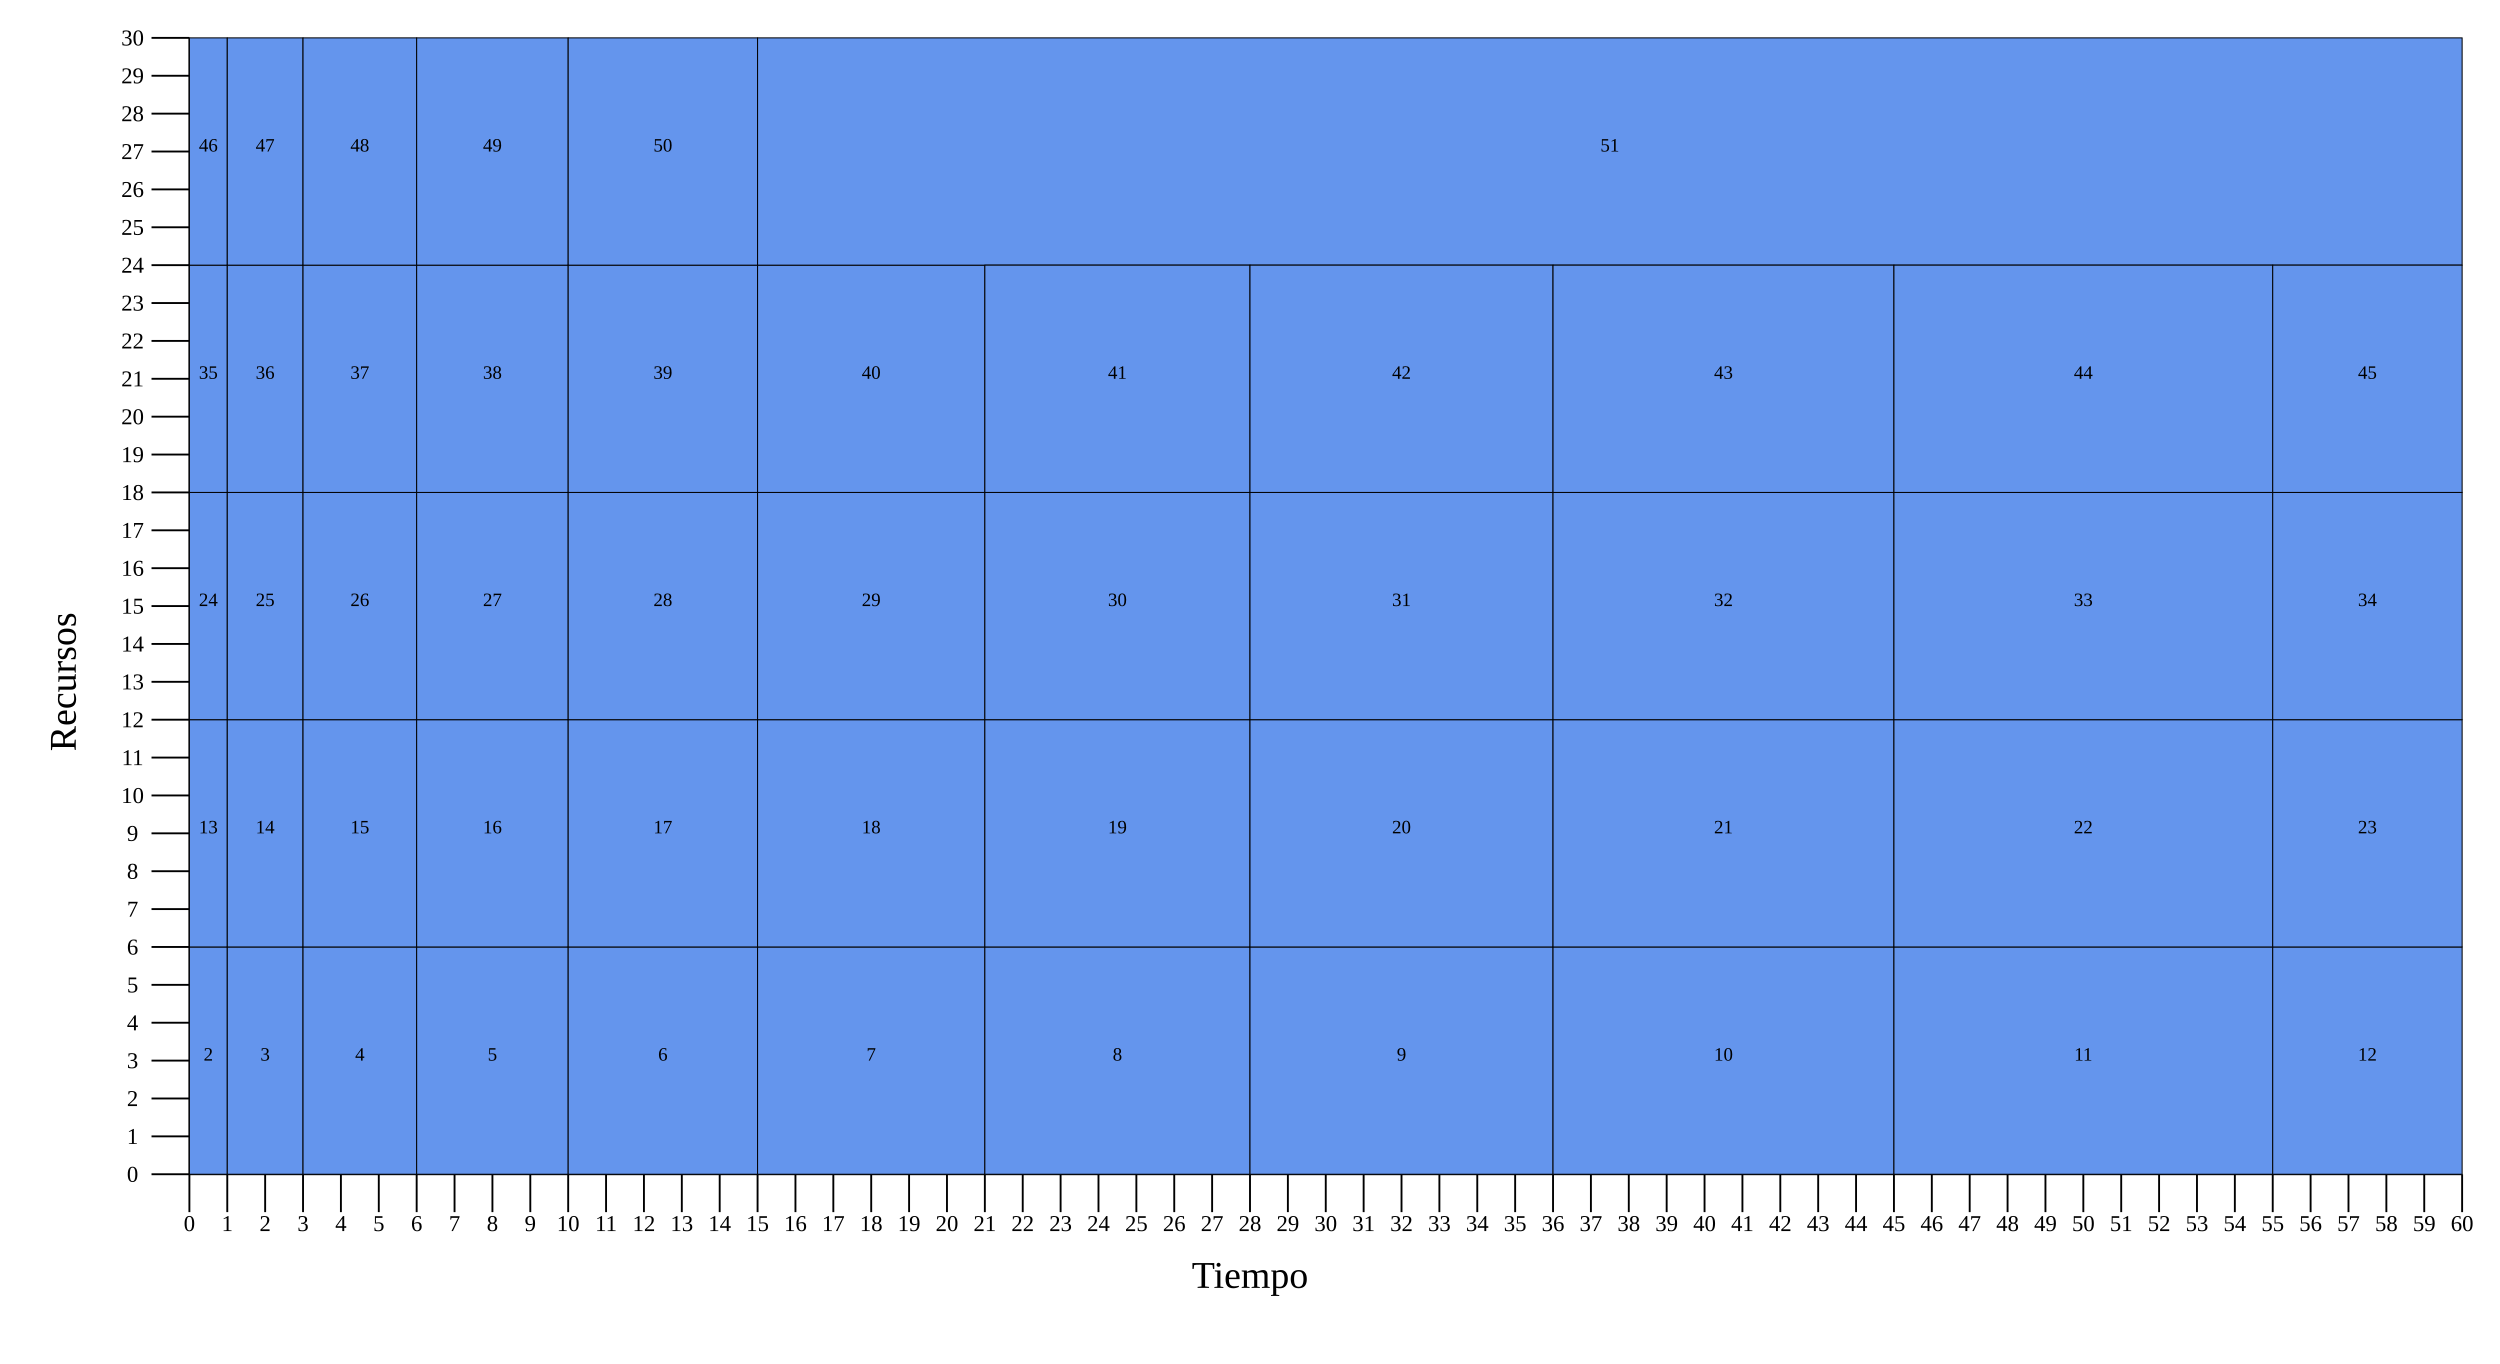
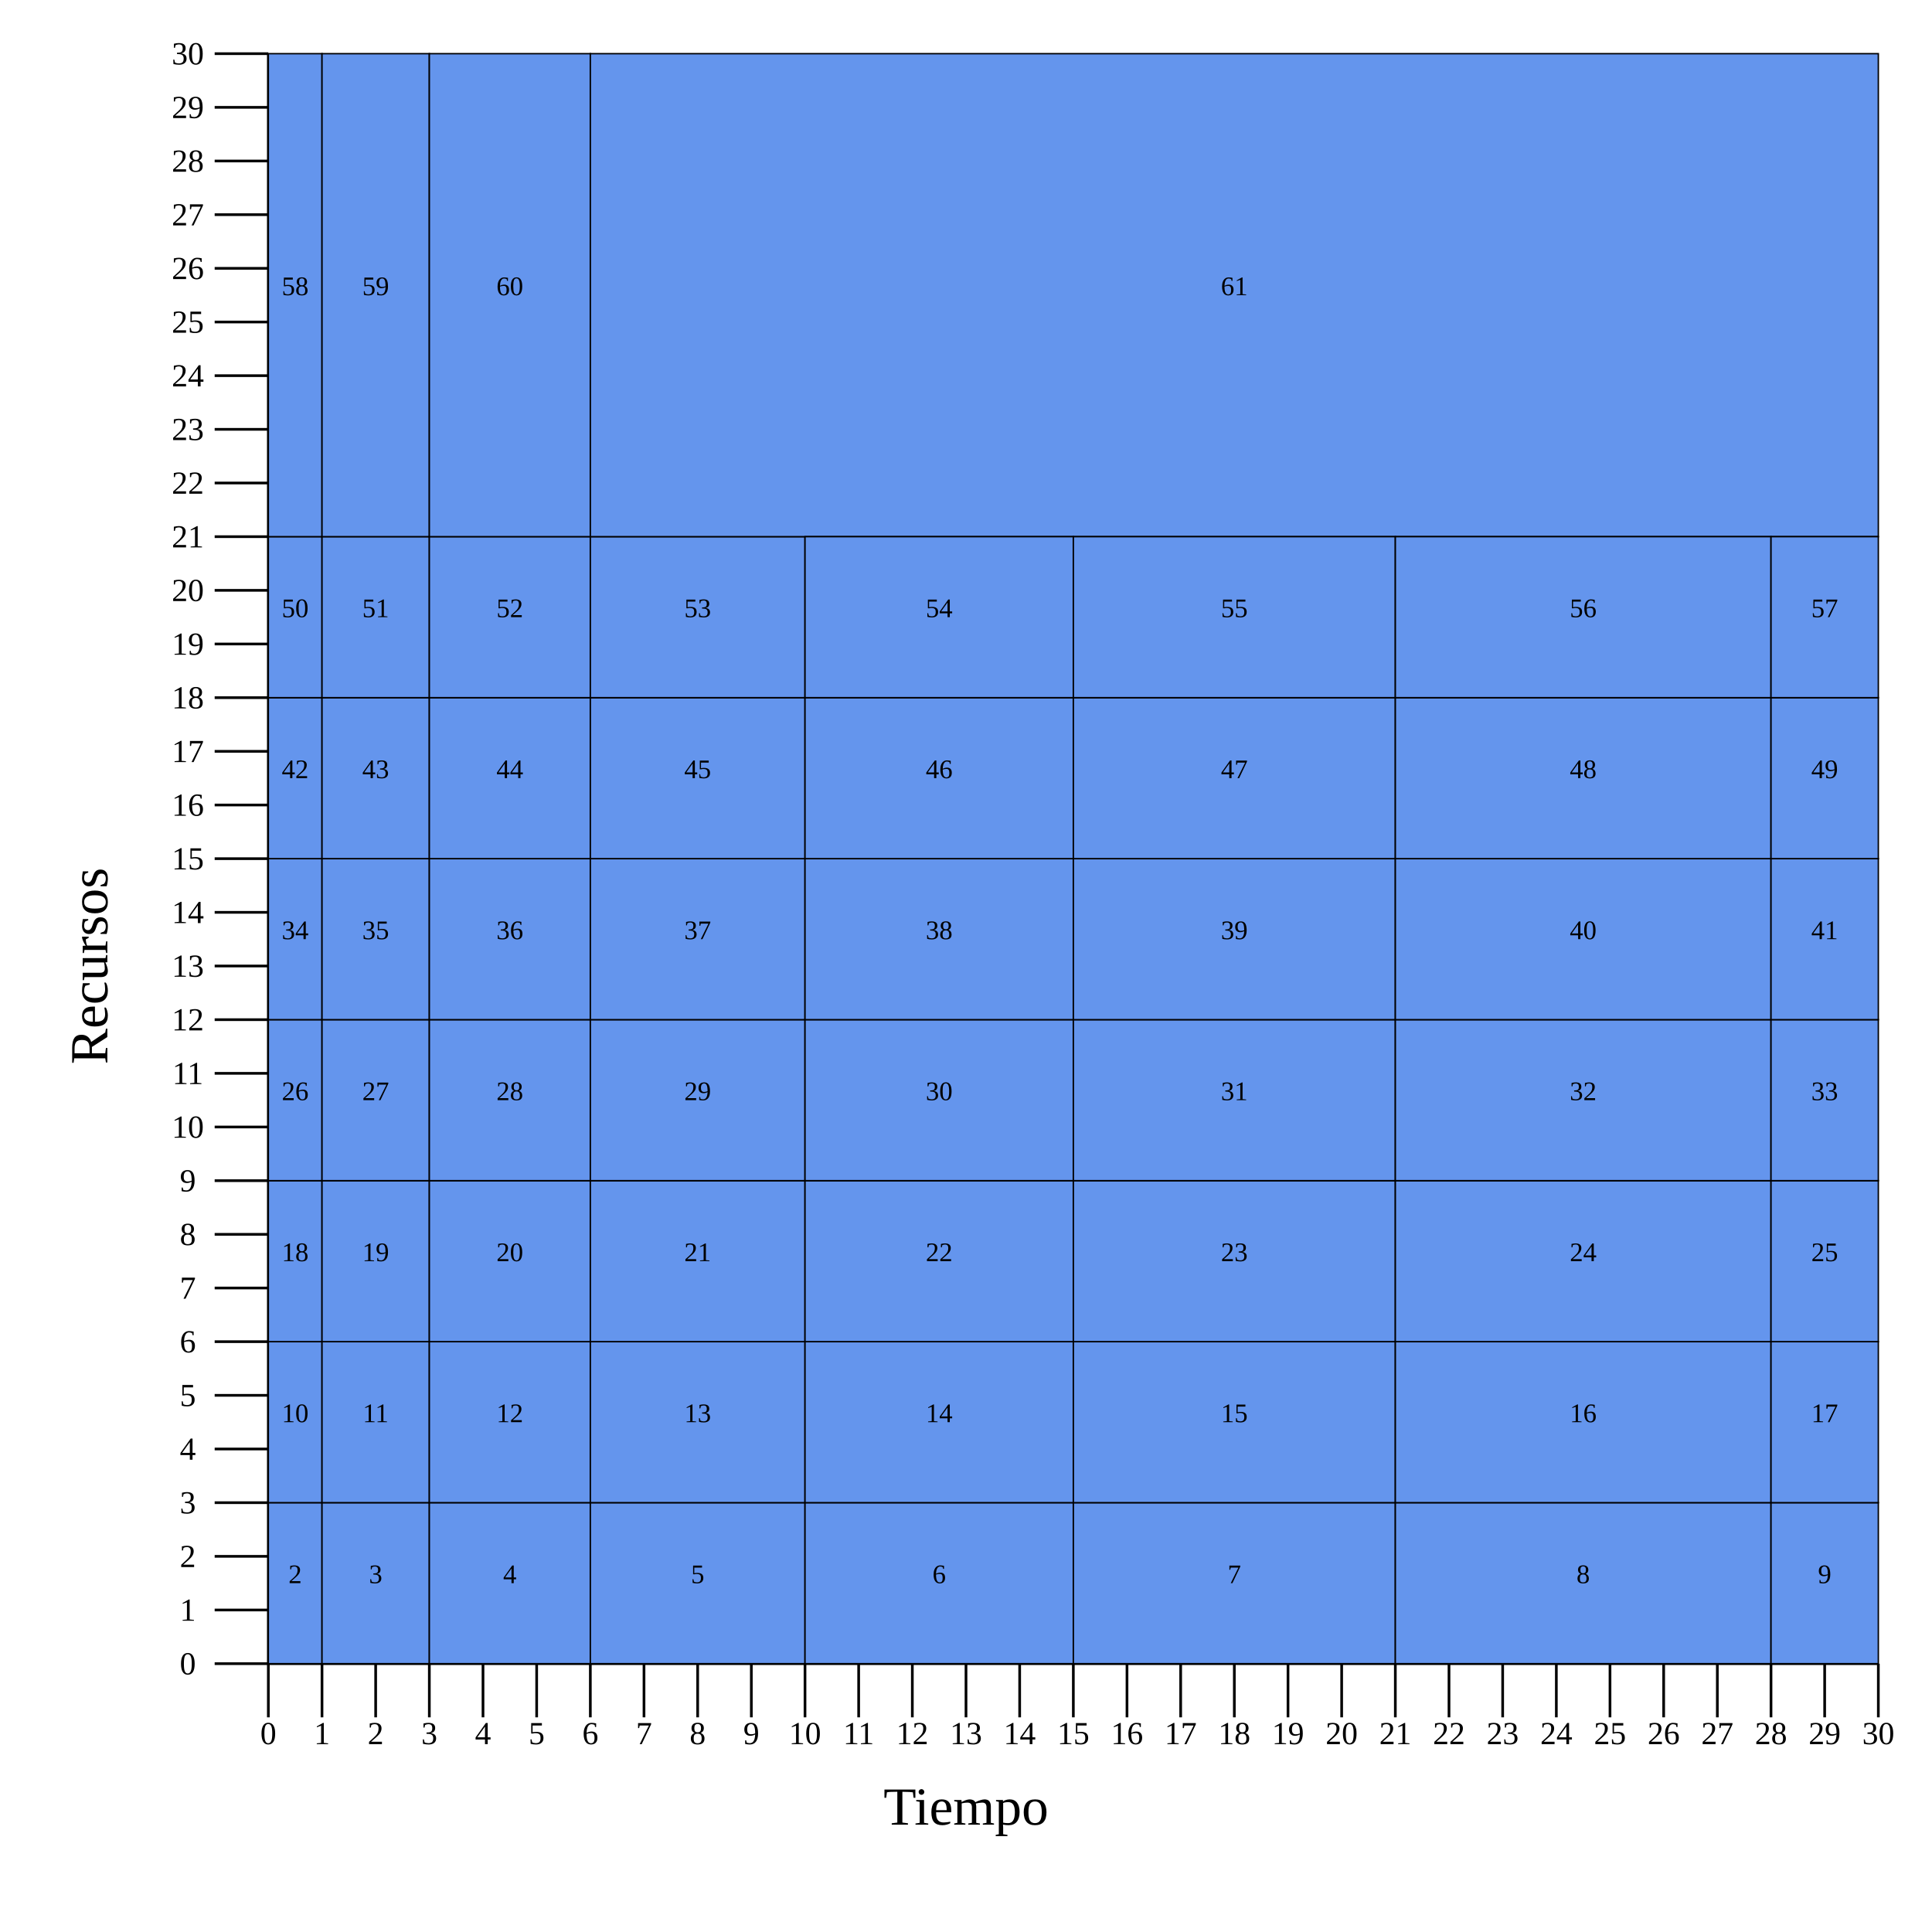
- <svg xmlns="http://www.w3.org/2000/svg" version="1.1" width="6600" height="3600">
-   <line x1="500" x2="6500" y1="3100" y2="3100" stroke="black" stroke-width="5" />
+ <svg xmlns="http://www.w3.org/2000/svg" version="1.1" width="3600" height="3600">
+   <line x1="500" x2="3500" y1="3100" y2="3100" stroke="black" stroke-width="5" />
  <line x1="500" x2="500" y1="100" y2="3100" stroke="black" stroke-width="5" />
-   <text x="3300" y="3400" font-size="100" text-anchor="middle">Tiempo</text>
+   <text x="1800" y="3400" font-size="100" text-anchor="middle">Tiempo</text>
  <line x1="500" x2="500" y1="3100" y2="3200" stroke="black" stroke-width="5" />
  <text x="500" y="3250" font-size="60" text-anchor="middle">0</text>
  <line x1="600" x2="600" y1="3100" y2="3200" stroke="black" stroke-width="5" />
  <text x="600" y="3250" font-size="60" text-anchor="middle">1</text>
  <line x1="700" x2="700" y1="3100" y2="3200" stroke="black" stroke-width="5" />
  <text x="700" y="3250" font-size="60" text-anchor="middle">2</text>
  <line x1="800" x2="800" y1="3100" y2="3200" stroke="black" stroke-width="5" />
  <text x="800" y="3250" font-size="60" text-anchor="middle">3</text>
  <line x1="900" x2="900" y1="3100" y2="3200" stroke="black" stroke-width="5" />
  <text x="900" y="3250" font-size="60" text-anchor="middle">4</text>
  <line x1="1000" x2="1000" y1="3100" y2="3200" stroke="black" stroke-width="5" />
  <text x="1000" y="3250" font-size="60" text-anchor="middle">5</text>
  <line x1="1100" x2="1100" y1="3100" y2="3200" stroke="black" stroke-width="5" />
  <text x="1100" y="3250" font-size="60" text-anchor="middle">6</text>
  <line x1="1200" x2="1200" y1="3100" y2="3200" stroke="black" stroke-width="5" />
  <text x="1200" y="3250" font-size="60" text-anchor="middle">7</text>
  <line x1="1300" x2="1300" y1="3100" y2="3200" stroke="black" stroke-width="5" />
  <text x="1300" y="3250" font-size="60" text-anchor="middle">8</text>
  <line x1="1400" x2="1400" y1="3100" y2="3200" stroke="black" stroke-width="5" />
  <text x="1400" y="3250" font-size="60" text-anchor="middle">9</text>
  <line x1="1500" x2="1500" y1="3100" y2="3200" stroke="black" stroke-width="5" />
  <text x="1500" y="3250" font-size="60" text-anchor="middle">10</text>
  <line x1="1600" x2="1600" y1="3100" y2="3200" stroke="black" stroke-width="5" />
  <text x="1600" y="3250" font-size="60" text-anchor="middle">11</text>
  <line x1="1700" x2="1700" y1="3100" y2="3200" stroke="black" stroke-width="5" />
  <text x="1700" y="3250" font-size="60" text-anchor="middle">12</text>
  <line x1="1800" x2="1800" y1="3100" y2="3200" stroke="black" stroke-width="5" />
  <text x="1800" y="3250" font-size="60" text-anchor="middle">13</text>
  <line x1="1900" x2="1900" y1="3100" y2="3200" stroke="black" stroke-width="5" />
  <text x="1900" y="3250" font-size="60" text-anchor="middle">14</text>
  <line x1="2000" x2="2000" y1="3100" y2="3200" stroke="black" stroke-width="5" />
  <text x="2000" y="3250" font-size="60" text-anchor="middle">15</text>
  <line x1="2100" x2="2100" y1="3100" y2="3200" stroke="black" stroke-width="5" />
  <text x="2100" y="3250" font-size="60" text-anchor="middle">16</text>
  <line x1="2200" x2="2200" y1="3100" y2="3200" stroke="black" stroke-width="5" />
  <text x="2200" y="3250" font-size="60" text-anchor="middle">17</text>
  <line x1="2300" x2="2300" y1="3100" y2="3200" stroke="black" stroke-width="5" />
  <text x="2300" y="3250" font-size="60" text-anchor="middle">18</text>
  <line x1="2400" x2="2400" y1="3100" y2="3200" stroke="black" stroke-width="5" />
  <text x="2400" y="3250" font-size="60" text-anchor="middle">19</text>
  <line x1="2500" x2="2500" y1="3100" y2="3200" stroke="black" stroke-width="5" />
  <text x="2500" y="3250" font-size="60" text-anchor="middle">20</text>
  <line x1="2600" x2="2600" y1="3100" y2="3200" stroke="black" stroke-width="5" />
  <text x="2600" y="3250" font-size="60" text-anchor="middle">21</text>
  <line x1="2700" x2="2700" y1="3100" y2="3200" stroke="black" stroke-width="5" />
  <text x="2700" y="3250" font-size="60" text-anchor="middle">22</text>
  <line x1="2800" x2="2800" y1="3100" y2="3200" stroke="black" stroke-width="5" />
  <text x="2800" y="3250" font-size="60" text-anchor="middle">23</text>
  <line x1="2900" x2="2900" y1="3100" y2="3200" stroke="black" stroke-width="5" />
  <text x="2900" y="3250" font-size="60" text-anchor="middle">24</text>
  <line x1="3000" x2="3000" y1="3100" y2="3200" stroke="black" stroke-width="5" />
  <text x="3000" y="3250" font-size="60" text-anchor="middle">25</text>
  <line x1="3100" x2="3100" y1="3100" y2="3200" stroke="black" stroke-width="5" />
  <text x="3100" y="3250" font-size="60" text-anchor="middle">26</text>
  <line x1="3200" x2="3200" y1="3100" y2="3200" stroke="black" stroke-width="5" />
  <text x="3200" y="3250" font-size="60" text-anchor="middle">27</text>
  <line x1="3300" x2="3300" y1="3100" y2="3200" stroke="black" stroke-width="5" />
  <text x="3300" y="3250" font-size="60" text-anchor="middle">28</text>
  <line x1="3400" x2="3400" y1="3100" y2="3200" stroke="black" stroke-width="5" />
  <text x="3400" y="3250" font-size="60" text-anchor="middle">29</text>
  <line x1="3500" x2="3500" y1="3100" y2="3200" stroke="black" stroke-width="5" />
  <text x="3500" y="3250" font-size="60" text-anchor="middle">30</text>
-   <line x1="3600" x2="3600" y1="3100" y2="3200" stroke="black" stroke-width="5" />
-   <text x="3600" y="3250" font-size="60" text-anchor="middle">31</text>
-   <line x1="3700" x2="3700" y1="3100" y2="3200" stroke="black" stroke-width="5" />
-   <text x="3700" y="3250" font-size="60" text-anchor="middle">32</text>
-   <line x1="3800" x2="3800" y1="3100" y2="3200" stroke="black" stroke-width="5" />
-   <text x="3800" y="3250" font-size="60" text-anchor="middle">33</text>
-   <line x1="3900" x2="3900" y1="3100" y2="3200" stroke="black" stroke-width="5" />
-   <text x="3900" y="3250" font-size="60" text-anchor="middle">34</text>
-   <line x1="4000" x2="4000" y1="3100" y2="3200" stroke="black" stroke-width="5" />
-   <text x="4000" y="3250" font-size="60" text-anchor="middle">35</text>
-   <line x1="4100" x2="4100" y1="3100" y2="3200" stroke="black" stroke-width="5" />
-   <text x="4100" y="3250" font-size="60" text-anchor="middle">36</text>
-   <line x1="4200" x2="4200" y1="3100" y2="3200" stroke="black" stroke-width="5" />
-   <text x="4200" y="3250" font-size="60" text-anchor="middle">37</text>
-   <line x1="4300" x2="4300" y1="3100" y2="3200" stroke="black" stroke-width="5" />
-   <text x="4300" y="3250" font-size="60" text-anchor="middle">38</text>
-   <line x1="4400" x2="4400" y1="3100" y2="3200" stroke="black" stroke-width="5" />
-   <text x="4400" y="3250" font-size="60" text-anchor="middle">39</text>
-   <line x1="4500" x2="4500" y1="3100" y2="3200" stroke="black" stroke-width="5" />
-   <text x="4500" y="3250" font-size="60" text-anchor="middle">40</text>
-   <line x1="4600" x2="4600" y1="3100" y2="3200" stroke="black" stroke-width="5" />
-   <text x="4600" y="3250" font-size="60" text-anchor="middle">41</text>
-   <line x1="4700" x2="4700" y1="3100" y2="3200" stroke="black" stroke-width="5" />
-   <text x="4700" y="3250" font-size="60" text-anchor="middle">42</text>
-   <line x1="4800" x2="4800" y1="3100" y2="3200" stroke="black" stroke-width="5" />
-   <text x="4800" y="3250" font-size="60" text-anchor="middle">43</text>
-   <line x1="4900" x2="4900" y1="3100" y2="3200" stroke="black" stroke-width="5" />
-   <text x="4900" y="3250" font-size="60" text-anchor="middle">44</text>
-   <line x1="5000" x2="5000" y1="3100" y2="3200" stroke="black" stroke-width="5" />
-   <text x="5000" y="3250" font-size="60" text-anchor="middle">45</text>
-   <line x1="5100" x2="5100" y1="3100" y2="3200" stroke="black" stroke-width="5" />
-   <text x="5100" y="3250" font-size="60" text-anchor="middle">46</text>
-   <line x1="5200" x2="5200" y1="3100" y2="3200" stroke="black" stroke-width="5" />
-   <text x="5200" y="3250" font-size="60" text-anchor="middle">47</text>
-   <line x1="5300" x2="5300" y1="3100" y2="3200" stroke="black" stroke-width="5" />
-   <text x="5300" y="3250" font-size="60" text-anchor="middle">48</text>
-   <line x1="5400" x2="5400" y1="3100" y2="3200" stroke="black" stroke-width="5" />
-   <text x="5400" y="3250" font-size="60" text-anchor="middle">49</text>
-   <line x1="5500" x2="5500" y1="3100" y2="3200" stroke="black" stroke-width="5" />
-   <text x="5500" y="3250" font-size="60" text-anchor="middle">50</text>
-   <line x1="5600" x2="5600" y1="3100" y2="3200" stroke="black" stroke-width="5" />
-   <text x="5600" y="3250" font-size="60" text-anchor="middle">51</text>
-   <line x1="5700" x2="5700" y1="3100" y2="3200" stroke="black" stroke-width="5" />
-   <text x="5700" y="3250" font-size="60" text-anchor="middle">52</text>
-   <line x1="5800" x2="5800" y1="3100" y2="3200" stroke="black" stroke-width="5" />
-   <text x="5800" y="3250" font-size="60" text-anchor="middle">53</text>
-   <line x1="5900" x2="5900" y1="3100" y2="3200" stroke="black" stroke-width="5" />
-   <text x="5900" y="3250" font-size="60" text-anchor="middle">54</text>
-   <line x1="6000" x2="6000" y1="3100" y2="3200" stroke="black" stroke-width="5" />
-   <text x="6000" y="3250" font-size="60" text-anchor="middle">55</text>
-   <line x1="6100" x2="6100" y1="3100" y2="3200" stroke="black" stroke-width="5" />
-   <text x="6100" y="3250" font-size="60" text-anchor="middle">56</text>
-   <line x1="6200" x2="6200" y1="3100" y2="3200" stroke="black" stroke-width="5" />
-   <text x="6200" y="3250" font-size="60" text-anchor="middle">57</text>
-   <line x1="6300" x2="6300" y1="3100" y2="3200" stroke="black" stroke-width="5" />
-   <text x="6300" y="3250" font-size="60" text-anchor="middle">58</text>
-   <line x1="6400" x2="6400" y1="3100" y2="3200" stroke="black" stroke-width="5" />
-   <text x="6400" y="3250" font-size="60" text-anchor="middle">59</text>
-   <line x1="6500" x2="6500" y1="3100" y2="3200" stroke="black" stroke-width="5" />
-   <text x="6500" y="3250" font-size="60" text-anchor="middle">60</text>
  <text x="-1800" y="200" transform="rotate(270)" font-size="100" text-anchor="middle">Recursos</text>
  <line x1="400" x2="500" y1="3100" y2="3100" stroke="black" stroke-width="5" />
  <text x="350" y="3120" font-size="60" text-anchor="middle">0</text>
  <line x1="400" x2="500" y1="3000" y2="3000" stroke="black" stroke-width="5" />
  <text x="350" y="3020" font-size="60" text-anchor="middle">1</text>
  <line x1="400" x2="500" y1="2900" y2="2900" stroke="black" stroke-width="5" />
  <text x="350" y="2920" font-size="60" text-anchor="middle">2</text>
  <line x1="400" x2="500" y1="2800" y2="2800" stroke="black" stroke-width="5" />
  <text x="350" y="2820" font-size="60" text-anchor="middle">3</text>
  <line x1="400" x2="500" y1="2700" y2="2700" stroke="black" stroke-width="5" />
  <text x="350" y="2720" font-size="60" text-anchor="middle">4</text>
  <line x1="400" x2="500" y1="2600" y2="2600" stroke="black" stroke-width="5" />
  <text x="350" y="2620" font-size="60" text-anchor="middle">5</text>
  <line x1="400" x2="500" y1="2500" y2="2500" stroke="black" stroke-width="5" />
  <text x="350" y="2520" font-size="60" text-anchor="middle">6</text>
  <line x1="400" x2="500" y1="2400" y2="2400" stroke="black" stroke-width="5" />
  <text x="350" y="2420" font-size="60" text-anchor="middle">7</text>
  <line x1="400" x2="500" y1="2300" y2="2300" stroke="black" stroke-width="5" />
  <text x="350" y="2320" font-size="60" text-anchor="middle">8</text>
  <line x1="400" x2="500" y1="2200" y2="2200" stroke="black" stroke-width="5" />
  <text x="350" y="2220" font-size="60" text-anchor="middle">9</text>
  <line x1="400" x2="500" y1="2100" y2="2100" stroke="black" stroke-width="5" />
  <text x="350" y="2120" font-size="60" text-anchor="middle">10</text>
  <line x1="400" x2="500" y1="2000" y2="2000" stroke="black" stroke-width="5" />
  <text x="350" y="2020" font-size="60" text-anchor="middle">11</text>
  <line x1="400" x2="500" y1="1900" y2="1900" stroke="black" stroke-width="5" />
  <text x="350" y="1920" font-size="60" text-anchor="middle">12</text>
  <line x1="400" x2="500" y1="1800" y2="1800" stroke="black" stroke-width="5" />
  <text x="350" y="1820" font-size="60" text-anchor="middle">13</text>
  <line x1="400" x2="500" y1="1700" y2="1700" stroke="black" stroke-width="5" />
  <text x="350" y="1720" font-size="60" text-anchor="middle">14</text>
  <line x1="400" x2="500" y1="1600" y2="1600" stroke="black" stroke-width="5" />
  <text x="350" y="1620" font-size="60" text-anchor="middle">15</text>
  <line x1="400" x2="500" y1="1500" y2="1500" stroke="black" stroke-width="5" />
  <text x="350" y="1520" font-size="60" text-anchor="middle">16</text>
  <line x1="400" x2="500" y1="1400" y2="1400" stroke="black" stroke-width="5" />
  <text x="350" y="1420" font-size="60" text-anchor="middle">17</text>
  <line x1="400" x2="500" y1="1300" y2="1300" stroke="black" stroke-width="5" />
  <text x="350" y="1320" font-size="60" text-anchor="middle">18</text>
  <line x1="400" x2="500" y1="1200" y2="1200" stroke="black" stroke-width="5" />
  <text x="350" y="1220" font-size="60" text-anchor="middle">19</text>
  <line x1="400" x2="500" y1="1100" y2="1100" stroke="black" stroke-width="5" />
  <text x="350" y="1120" font-size="60" text-anchor="middle">20</text>
  <line x1="400" x2="500" y1="1000" y2="1000" stroke="black" stroke-width="5" />
  <text x="350" y="1020" font-size="60" text-anchor="middle">21</text>
  <line x1="400" x2="500" y1="900" y2="900" stroke="black" stroke-width="5" />
  <text x="350" y="920" font-size="60" text-anchor="middle">22</text>
  <line x1="400" x2="500" y1="800" y2="800" stroke="black" stroke-width="5" />
  <text x="350" y="820" font-size="60" text-anchor="middle">23</text>
  <line x1="400" x2="500" y1="700" y2="700" stroke="black" stroke-width="5" />
  <text x="350" y="720" font-size="60" text-anchor="middle">24</text>
  <line x1="400" x2="500" y1="600" y2="600" stroke="black" stroke-width="5" />
  <text x="350" y="620" font-size="60" text-anchor="middle">25</text>
  <line x1="400" x2="500" y1="500" y2="500" stroke="black" stroke-width="5" />
  <text x="350" y="520" font-size="60" text-anchor="middle">26</text>
  <line x1="400" x2="500" y1="400" y2="400" stroke="black" stroke-width="5" />
  <text x="350" y="420" font-size="60" text-anchor="middle">27</text>
  <line x1="400" x2="500" y1="300" y2="300" stroke="black" stroke-width="5" />
  <text x="350" y="320" font-size="60" text-anchor="middle">28</text>
  <line x1="400" x2="500" y1="200" y2="200" stroke="black" stroke-width="5" />
  <text x="350" y="220" font-size="60" text-anchor="middle">29</text>
  <line x1="400" x2="500" y1="100" y2="100" stroke="black" stroke-width="5" />
  <text x="350" y="120" font-size="60" text-anchor="middle">30</text>
-   <rect x="500" y="2500" width="100" height="600" fill="rgb(100, 149, 237)" stroke="black" stroke-width=".7mm" />
-   <text x="550" y="2800" font-size="50" text-anchor="middle">2</text>
-   <rect x="500" y="1900" width="100" height="600" fill="rgb(100, 149, 237)" stroke="black" stroke-width=".7mm" />
-   <text x="550" y="2200" font-size="50" text-anchor="middle">13</text>
-   <rect x="500" y="1300" width="100" height="600" fill="rgb(100, 149, 237)" stroke="black" stroke-width=".7mm" />
-   <text x="550" y="1600" font-size="50" text-anchor="middle">24</text>
-   <rect x="500" y="700" width="100" height="600" fill="rgb(100, 149, 237)" stroke="black" stroke-width=".7mm" />
-   <text x="550" y="1000" font-size="50" text-anchor="middle">35</text>
-   <rect x="500" y="100" width="100" height="600" fill="rgb(100, 149, 237)" stroke="black" stroke-width=".7mm" />
-   <text x="550" y="400" font-size="50" text-anchor="middle">46</text>
-   <rect x="600" y="2500" width="200" height="600" fill="rgb(100, 149, 237)" stroke="black" stroke-width=".7mm" />
-   <text x="700" y="2800" font-size="50" text-anchor="middle">3</text>
-   <rect x="600" y="1900" width="200" height="600" fill="rgb(100, 149, 237)" stroke="black" stroke-width=".7mm" />
-   <text x="700" y="2200" font-size="50" text-anchor="middle">14</text>
-   <rect x="600" y="1300" width="200" height="600" fill="rgb(100, 149, 237)" stroke="black" stroke-width=".7mm" />
-   <text x="700" y="1600" font-size="50" text-anchor="middle">25</text>
-   <rect x="600" y="700" width="200" height="600" fill="rgb(100, 149, 237)" stroke="black" stroke-width=".7mm" />
-   <text x="700" y="1000" font-size="50" text-anchor="middle">36</text>
-   <rect x="600" y="100" width="200" height="600" fill="rgb(100, 149, 237)" stroke="black" stroke-width=".7mm" />
-   <text x="700" y="400" font-size="50" text-anchor="middle">47</text>
-   <rect x="800" y="2500" width="300" height="600" fill="rgb(100, 149, 237)" stroke="black" stroke-width=".7mm" />
-   <text x="950" y="2800" font-size="50" text-anchor="middle">4</text>
-   <rect x="800" y="1900" width="300" height="600" fill="rgb(100, 149, 237)" stroke="black" stroke-width=".7mm" />
-   <text x="950" y="2200" font-size="50" text-anchor="middle">15</text>
-   <rect x="800" y="1300" width="300" height="600" fill="rgb(100, 149, 237)" stroke="black" stroke-width=".7mm" />
-   <text x="950" y="1600" font-size="50" text-anchor="middle">26</text>
-   <rect x="800" y="700" width="300" height="600" fill="rgb(100, 149, 237)" stroke="black" stroke-width=".7mm" />
-   <text x="950" y="1000" font-size="50" text-anchor="middle">37</text>
-   <rect x="800" y="100" width="300" height="600" fill="rgb(100, 149, 237)" stroke="black" stroke-width=".7mm" />
-   <text x="950" y="400" font-size="50" text-anchor="middle">48</text>
-   <rect x="1100" y="2500" width="400" height="600" fill="rgb(100, 149, 237)" stroke="black" stroke-width=".7mm" />
-   <text x="1300" y="2800" font-size="50" text-anchor="middle">5</text>
-   <rect x="1100" y="1900" width="400" height="600" fill="rgb(100, 149, 237)" stroke="black" stroke-width=".7mm" />
-   <text x="1300" y="2200" font-size="50" text-anchor="middle">16</text>
-   <rect x="1100" y="1300" width="400" height="600" fill="rgb(100, 149, 237)" stroke="black" stroke-width=".7mm" />
-   <text x="1300" y="1600" font-size="50" text-anchor="middle">27</text>
-   <rect x="1100" y="700" width="400" height="600" fill="rgb(100, 149, 237)" stroke="black" stroke-width=".7mm" />
-   <text x="1300" y="1000" font-size="50" text-anchor="middle">38</text>
-   <rect x="1100" y="100" width="400" height="600" fill="rgb(100, 149, 237)" stroke="black" stroke-width=".7mm" />
-   <text x="1300" y="400" font-size="50" text-anchor="middle">49</text>
-   <rect x="1500" y="2500" width="500" height="600" fill="rgb(100, 149, 237)" stroke="black" stroke-width=".7mm" />
-   <text x="1750" y="2800" font-size="50" text-anchor="middle">6</text>
-   <rect x="1500" y="1900" width="500" height="600" fill="rgb(100, 149, 237)" stroke="black" stroke-width=".7mm" />
-   <text x="1750" y="2200" font-size="50" text-anchor="middle">17</text>
-   <rect x="1500" y="1300" width="500" height="600" fill="rgb(100, 149, 237)" stroke="black" stroke-width=".7mm" />
-   <text x="1750" y="1600" font-size="50" text-anchor="middle">28</text>
-   <rect x="1500" y="700" width="500" height="600" fill="rgb(100, 149, 237)" stroke="black" stroke-width=".7mm" />
-   <text x="1750" y="1000" font-size="50" text-anchor="middle">39</text>
-   <rect x="1500" y="100" width="500" height="600" fill="rgb(100, 149, 237)" stroke="black" stroke-width=".7mm" />
-   <text x="1750" y="400" font-size="50" text-anchor="middle">50</text>
-   <rect x="2000" y="2500" width="600" height="600" fill="rgb(100, 149, 237)" stroke="black" stroke-width=".7mm" />
-   <text x="2300" y="2800" font-size="50" text-anchor="middle">7</text>
-   <rect x="2000" y="1900" width="600" height="600" fill="rgb(100, 149, 237)" stroke="black" stroke-width=".7mm" />
-   <text x="2300" y="2200" font-size="50" text-anchor="middle">18</text>
-   <rect x="2000" y="1300" width="600" height="600" fill="rgb(100, 149, 237)" stroke="black" stroke-width=".7mm" />
-   <text x="2300" y="1600" font-size="50" text-anchor="middle">29</text>
-   <rect x="2000" y="700" width="600" height="600" fill="rgb(100, 149, 237)" stroke="black" stroke-width=".7mm" />
-   <text x="2300" y="1000" font-size="50" text-anchor="middle">40</text>
-   <rect x="2000" y="100" width="4500" height="600" fill="rgb(100, 149, 237)" stroke="black" stroke-width=".7mm" />
-   <text x="4250" y="400" font-size="50" text-anchor="middle">51</text>
-   <rect x="2600" y="2500" width="700" height="600" fill="rgb(100, 149, 237)" stroke="black" stroke-width=".7mm" />
-   <text x="2950" y="2800" font-size="50" text-anchor="middle">8</text>
-   <rect x="2600" y="1900" width="700" height="600" fill="rgb(100, 149, 237)" stroke="black" stroke-width=".7mm" />
-   <text x="2950" y="2200" font-size="50" text-anchor="middle">19</text>
-   <rect x="2600" y="1300" width="700" height="600" fill="rgb(100, 149, 237)" stroke="black" stroke-width=".7mm" />
-   <text x="2950" y="1600" font-size="50" text-anchor="middle">30</text>
-   <rect x="2600" y="700" width="700" height="600" fill="rgb(100, 149, 237)" stroke="black" stroke-width=".7mm" />
-   <text x="2950" y="1000" font-size="50" text-anchor="middle">41</text>
-   <rect x="3300" y="2500" width="800" height="600" fill="rgb(100, 149, 237)" stroke="black" stroke-width=".7mm" />
-   <text x="3700" y="2800" font-size="50" text-anchor="middle">9</text>
-   <rect x="3300" y="1900" width="800" height="600" fill="rgb(100, 149, 237)" stroke="black" stroke-width=".7mm" />
-   <text x="3700" y="2200" font-size="50" text-anchor="middle">20</text>
-   <rect x="3300" y="1300" width="800" height="600" fill="rgb(100, 149, 237)" stroke="black" stroke-width=".7mm" />
-   <text x="3700" y="1600" font-size="50" text-anchor="middle">31</text>
-   <rect x="3300" y="700" width="800" height="600" fill="rgb(100, 149, 237)" stroke="black" stroke-width=".7mm" />
-   <text x="3700" y="1000" font-size="50" text-anchor="middle">42</text>
-   <rect x="4100" y="2500" width="900" height="600" fill="rgb(100, 149, 237)" stroke="black" stroke-width=".7mm" />
-   <text x="4550" y="2800" font-size="50" text-anchor="middle">10</text>
-   <rect x="4100" y="1900" width="900" height="600" fill="rgb(100, 149, 237)" stroke="black" stroke-width=".7mm" />
-   <text x="4550" y="2200" font-size="50" text-anchor="middle">21</text>
-   <rect x="4100" y="1300" width="900" height="600" fill="rgb(100, 149, 237)" stroke="black" stroke-width=".7mm" />
-   <text x="4550" y="1600" font-size="50" text-anchor="middle">32</text>
-   <rect x="4100" y="700" width="900" height="600" fill="rgb(100, 149, 237)" stroke="black" stroke-width=".7mm" />
-   <text x="4550" y="1000" font-size="50" text-anchor="middle">43</text>
-   <rect x="5000" y="2500" width="1000" height="600" fill="rgb(100, 149, 237)" stroke="black" stroke-width=".7mm" />
-   <text x="5500" y="2800" font-size="50" text-anchor="middle">11</text>
-   <rect x="5000" y="1900" width="1000" height="600" fill="rgb(100, 149, 237)" stroke="black" stroke-width=".7mm" />
-   <text x="5500" y="2200" font-size="50" text-anchor="middle">22</text>
-   <rect x="5000" y="1300" width="1000" height="600" fill="rgb(100, 149, 237)" stroke="black" stroke-width=".7mm" />
-   <text x="5500" y="1600" font-size="50" text-anchor="middle">33</text>
-   <rect x="5000" y="700" width="1000" height="600" fill="rgb(100, 149, 237)" stroke="black" stroke-width=".7mm" />
-   <text x="5500" y="1000" font-size="50" text-anchor="middle">44</text>
-   <rect x="6000" y="2500" width="500" height="600" fill="rgb(100, 149, 237)" stroke="black" stroke-width=".7mm" />
-   <text x="6250" y="2800" font-size="50" text-anchor="middle">12</text>
-   <rect x="6000" y="1900" width="500" height="600" fill="rgb(100, 149, 237)" stroke="black" stroke-width=".7mm" />
-   <text x="6250" y="2200" font-size="50" text-anchor="middle">23</text>
-   <rect x="6000" y="1300" width="500" height="600" fill="rgb(100, 149, 237)" stroke="black" stroke-width=".7mm" />
-   <text x="6250" y="1600" font-size="50" text-anchor="middle">34</text>
-   <rect x="6000" y="700" width="500" height="600" fill="rgb(100, 149, 237)" stroke="black" stroke-width=".7mm" />
-   <text x="6250" y="1000" font-size="50" text-anchor="middle">45</text>
+   <rect x="500" y="2800" width="100" height="300" fill="rgb(100, 149, 237)" stroke="black" stroke-width=".7mm" />
+   <text x="550" y="2950" font-size="50" text-anchor="middle">2</text>
+   <rect x="500" y="2500" width="100" height="300" fill="rgb(100, 149, 237)" stroke="black" stroke-width=".7mm" />
+   <text x="550" y="2650" font-size="50" text-anchor="middle">10</text>
+   <rect x="500" y="2200" width="100" height="300" fill="rgb(100, 149, 237)" stroke="black" stroke-width=".7mm" />
+   <text x="550" y="2350" font-size="50" text-anchor="middle">18</text>
+   <rect x="500" y="1900" width="100" height="300" fill="rgb(100, 149, 237)" stroke="black" stroke-width=".7mm" />
+   <text x="550" y="2050" font-size="50" text-anchor="middle">26</text>
+   <rect x="500" y="1600" width="100" height="300" fill="rgb(100, 149, 237)" stroke="black" stroke-width=".7mm" />
+   <text x="550" y="1750" font-size="50" text-anchor="middle">34</text>
+   <rect x="500" y="1300" width="100" height="300" fill="rgb(100, 149, 237)" stroke="black" stroke-width=".7mm" />
+   <text x="550" y="1450" font-size="50" text-anchor="middle">42</text>
+   <rect x="500" y="1000" width="100" height="300" fill="rgb(100, 149, 237)" stroke="black" stroke-width=".7mm" />
+   <text x="550" y="1150" font-size="50" text-anchor="middle">50</text>
+   <rect x="500" y="100" width="100" height="900" fill="rgb(100, 149, 237)" stroke="black" stroke-width=".7mm" />
+   <text x="550" y="550" font-size="50" text-anchor="middle">58</text>
+   <rect x="600" y="2800" width="200" height="300" fill="rgb(100, 149, 237)" stroke="black" stroke-width=".7mm" />
+   <text x="700" y="2950" font-size="50" text-anchor="middle">3</text>
+   <rect x="600" y="2500" width="200" height="300" fill="rgb(100, 149, 237)" stroke="black" stroke-width=".7mm" />
+   <text x="700" y="2650" font-size="50" text-anchor="middle">11</text>
+   <rect x="600" y="2200" width="200" height="300" fill="rgb(100, 149, 237)" stroke="black" stroke-width=".7mm" />
+   <text x="700" y="2350" font-size="50" text-anchor="middle">19</text>
+   <rect x="600" y="1900" width="200" height="300" fill="rgb(100, 149, 237)" stroke="black" stroke-width=".7mm" />
+   <text x="700" y="2050" font-size="50" text-anchor="middle">27</text>
+   <rect x="600" y="1600" width="200" height="300" fill="rgb(100, 149, 237)" stroke="black" stroke-width=".7mm" />
+   <text x="700" y="1750" font-size="50" text-anchor="middle">35</text>
+   <rect x="600" y="1300" width="200" height="300" fill="rgb(100, 149, 237)" stroke="black" stroke-width=".7mm" />
+   <text x="700" y="1450" font-size="50" text-anchor="middle">43</text>
+   <rect x="600" y="1000" width="200" height="300" fill="rgb(100, 149, 237)" stroke="black" stroke-width=".7mm" />
+   <text x="700" y="1150" font-size="50" text-anchor="middle">51</text>
+   <rect x="600" y="100" width="200" height="900" fill="rgb(100, 149, 237)" stroke="black" stroke-width=".7mm" />
+   <text x="700" y="550" font-size="50" text-anchor="middle">59</text>
+   <rect x="800" y="2800" width="300" height="300" fill="rgb(100, 149, 237)" stroke="black" stroke-width=".7mm" />
+   <text x="950" y="2950" font-size="50" text-anchor="middle">4</text>
+   <rect x="800" y="2500" width="300" height="300" fill="rgb(100, 149, 237)" stroke="black" stroke-width=".7mm" />
+   <text x="950" y="2650" font-size="50" text-anchor="middle">12</text>
+   <rect x="800" y="2200" width="300" height="300" fill="rgb(100, 149, 237)" stroke="black" stroke-width=".7mm" />
+   <text x="950" y="2350" font-size="50" text-anchor="middle">20</text>
+   <rect x="800" y="1900" width="300" height="300" fill="rgb(100, 149, 237)" stroke="black" stroke-width=".7mm" />
+   <text x="950" y="2050" font-size="50" text-anchor="middle">28</text>
+   <rect x="800" y="1600" width="300" height="300" fill="rgb(100, 149, 237)" stroke="black" stroke-width=".7mm" />
+   <text x="950" y="1750" font-size="50" text-anchor="middle">36</text>
+   <rect x="800" y="1300" width="300" height="300" fill="rgb(100, 149, 237)" stroke="black" stroke-width=".7mm" />
+   <text x="950" y="1450" font-size="50" text-anchor="middle">44</text>
+   <rect x="800" y="1000" width="300" height="300" fill="rgb(100, 149, 237)" stroke="black" stroke-width=".7mm" />
+   <text x="950" y="1150" font-size="50" text-anchor="middle">52</text>
+   <rect x="800" y="100" width="300" height="900" fill="rgb(100, 149, 237)" stroke="black" stroke-width=".7mm" />
+   <text x="950" y="550" font-size="50" text-anchor="middle">60</text>
+   <rect x="1100" y="2800" width="400" height="300" fill="rgb(100, 149, 237)" stroke="black" stroke-width=".7mm" />
+   <text x="1300" y="2950" font-size="50" text-anchor="middle">5</text>
+   <rect x="1100" y="2500" width="400" height="300" fill="rgb(100, 149, 237)" stroke="black" stroke-width=".7mm" />
+   <text x="1300" y="2650" font-size="50" text-anchor="middle">13</text>
+   <rect x="1100" y="2200" width="400" height="300" fill="rgb(100, 149, 237)" stroke="black" stroke-width=".7mm" />
+   <text x="1300" y="2350" font-size="50" text-anchor="middle">21</text>
+   <rect x="1100" y="1900" width="400" height="300" fill="rgb(100, 149, 237)" stroke="black" stroke-width=".7mm" />
+   <text x="1300" y="2050" font-size="50" text-anchor="middle">29</text>
+   <rect x="1100" y="1600" width="400" height="300" fill="rgb(100, 149, 237)" stroke="black" stroke-width=".7mm" />
+   <text x="1300" y="1750" font-size="50" text-anchor="middle">37</text>
+   <rect x="1100" y="1300" width="400" height="300" fill="rgb(100, 149, 237)" stroke="black" stroke-width=".7mm" />
+   <text x="1300" y="1450" font-size="50" text-anchor="middle">45</text>
+   <rect x="1100" y="1000" width="400" height="300" fill="rgb(100, 149, 237)" stroke="black" stroke-width=".7mm" />
+   <text x="1300" y="1150" font-size="50" text-anchor="middle">53</text>
+   <rect x="1100" y="100" width="2400" height="900" fill="rgb(100, 149, 237)" stroke="black" stroke-width=".7mm" />
+   <text x="2300" y="550" font-size="50" text-anchor="middle">61</text>
+   <rect x="1500" y="2800" width="500" height="300" fill="rgb(100, 149, 237)" stroke="black" stroke-width=".7mm" />
+   <text x="1750" y="2950" font-size="50" text-anchor="middle">6</text>
+   <rect x="1500" y="2500" width="500" height="300" fill="rgb(100, 149, 237)" stroke="black" stroke-width=".7mm" />
+   <text x="1750" y="2650" font-size="50" text-anchor="middle">14</text>
+   <rect x="1500" y="2200" width="500" height="300" fill="rgb(100, 149, 237)" stroke="black" stroke-width=".7mm" />
+   <text x="1750" y="2350" font-size="50" text-anchor="middle">22</text>
+   <rect x="1500" y="1900" width="500" height="300" fill="rgb(100, 149, 237)" stroke="black" stroke-width=".7mm" />
+   <text x="1750" y="2050" font-size="50" text-anchor="middle">30</text>
+   <rect x="1500" y="1600" width="500" height="300" fill="rgb(100, 149, 237)" stroke="black" stroke-width=".7mm" />
+   <text x="1750" y="1750" font-size="50" text-anchor="middle">38</text>
+   <rect x="1500" y="1300" width="500" height="300" fill="rgb(100, 149, 237)" stroke="black" stroke-width=".7mm" />
+   <text x="1750" y="1450" font-size="50" text-anchor="middle">46</text>
+   <rect x="1500" y="1000" width="500" height="300" fill="rgb(100, 149, 237)" stroke="black" stroke-width=".7mm" />
+   <text x="1750" y="1150" font-size="50" text-anchor="middle">54</text>
+   <rect x="2000" y="2800" width="600" height="300" fill="rgb(100, 149, 237)" stroke="black" stroke-width=".7mm" />
+   <text x="2300" y="2950" font-size="50" text-anchor="middle">7</text>
+   <rect x="2000" y="2500" width="600" height="300" fill="rgb(100, 149, 237)" stroke="black" stroke-width=".7mm" />
+   <text x="2300" y="2650" font-size="50" text-anchor="middle">15</text>
+   <rect x="2000" y="2200" width="600" height="300" fill="rgb(100, 149, 237)" stroke="black" stroke-width=".7mm" />
+   <text x="2300" y="2350" font-size="50" text-anchor="middle">23</text>
+   <rect x="2000" y="1900" width="600" height="300" fill="rgb(100, 149, 237)" stroke="black" stroke-width=".7mm" />
+   <text x="2300" y="2050" font-size="50" text-anchor="middle">31</text>
+   <rect x="2000" y="1600" width="600" height="300" fill="rgb(100, 149, 237)" stroke="black" stroke-width=".7mm" />
+   <text x="2300" y="1750" font-size="50" text-anchor="middle">39</text>
+   <rect x="2000" y="1300" width="600" height="300" fill="rgb(100, 149, 237)" stroke="black" stroke-width=".7mm" />
+   <text x="2300" y="1450" font-size="50" text-anchor="middle">47</text>
+   <rect x="2000" y="1000" width="600" height="300" fill="rgb(100, 149, 237)" stroke="black" stroke-width=".7mm" />
+   <text x="2300" y="1150" font-size="50" text-anchor="middle">55</text>
+   <rect x="2600" y="2800" width="700" height="300" fill="rgb(100, 149, 237)" stroke="black" stroke-width=".7mm" />
+   <text x="2950" y="2950" font-size="50" text-anchor="middle">8</text>
+   <rect x="2600" y="2500" width="700" height="300" fill="rgb(100, 149, 237)" stroke="black" stroke-width=".7mm" />
+   <text x="2950" y="2650" font-size="50" text-anchor="middle">16</text>
+   <rect x="2600" y="2200" width="700" height="300" fill="rgb(100, 149, 237)" stroke="black" stroke-width=".7mm" />
+   <text x="2950" y="2350" font-size="50" text-anchor="middle">24</text>
+   <rect x="2600" y="1900" width="700" height="300" fill="rgb(100, 149, 237)" stroke="black" stroke-width=".7mm" />
+   <text x="2950" y="2050" font-size="50" text-anchor="middle">32</text>
+   <rect x="2600" y="1600" width="700" height="300" fill="rgb(100, 149, 237)" stroke="black" stroke-width=".7mm" />
+   <text x="2950" y="1750" font-size="50" text-anchor="middle">40</text>
+   <rect x="2600" y="1300" width="700" height="300" fill="rgb(100, 149, 237)" stroke="black" stroke-width=".7mm" />
+   <text x="2950" y="1450" font-size="50" text-anchor="middle">48</text>
+   <rect x="2600" y="1000" width="700" height="300" fill="rgb(100, 149, 237)" stroke="black" stroke-width=".7mm" />
+   <text x="2950" y="1150" font-size="50" text-anchor="middle">56</text>
+   <rect x="3300" y="2800" width="200" height="300" fill="rgb(100, 149, 237)" stroke="black" stroke-width=".7mm" />
+   <text x="3400" y="2950" font-size="50" text-anchor="middle">9</text>
+   <rect x="3300" y="2500" width="200" height="300" fill="rgb(100, 149, 237)" stroke="black" stroke-width=".7mm" />
+   <text x="3400" y="2650" font-size="50" text-anchor="middle">17</text>
+   <rect x="3300" y="2200" width="200" height="300" fill="rgb(100, 149, 237)" stroke="black" stroke-width=".7mm" />
+   <text x="3400" y="2350" font-size="50" text-anchor="middle">25</text>
+   <rect x="3300" y="1900" width="200" height="300" fill="rgb(100, 149, 237)" stroke="black" stroke-width=".7mm" />
+   <text x="3400" y="2050" font-size="50" text-anchor="middle">33</text>
+   <rect x="3300" y="1600" width="200" height="300" fill="rgb(100, 149, 237)" stroke="black" stroke-width=".7mm" />
+   <text x="3400" y="1750" font-size="50" text-anchor="middle">41</text>
+   <rect x="3300" y="1300" width="200" height="300" fill="rgb(100, 149, 237)" stroke="black" stroke-width=".7mm" />
+   <text x="3400" y="1450" font-size="50" text-anchor="middle">49</text>
+   <rect x="3300" y="1000" width="200" height="300" fill="rgb(100, 149, 237)" stroke="black" stroke-width=".7mm" />
+   <text x="3400" y="1150" font-size="50" text-anchor="middle">57</text>
</svg>
